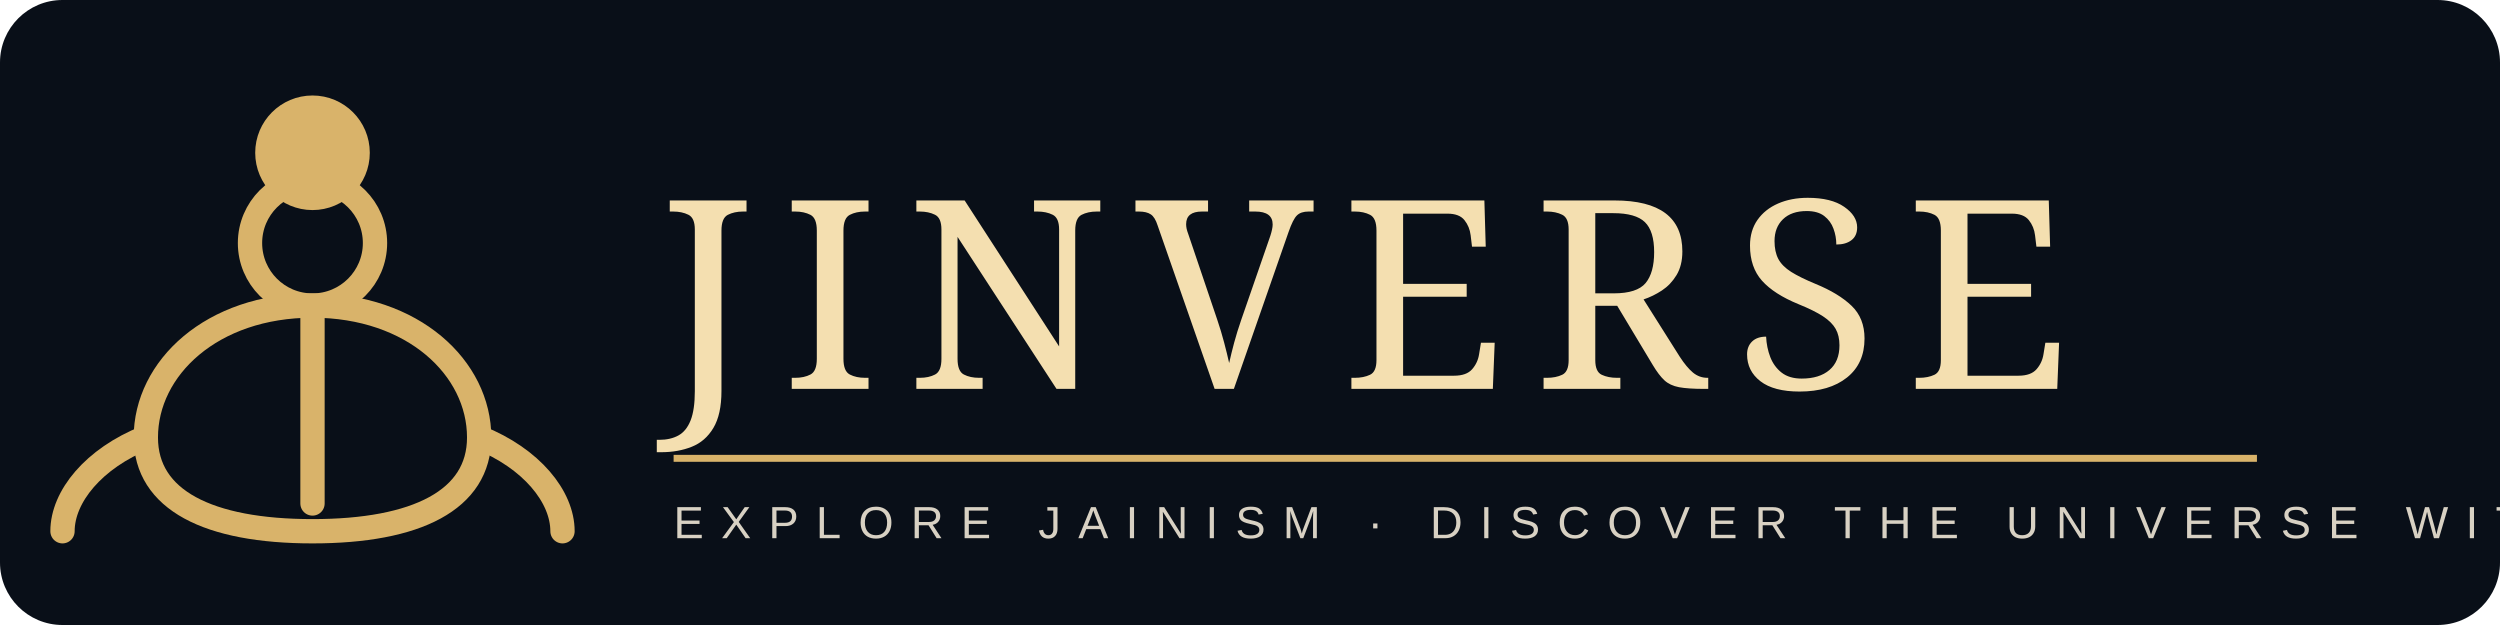
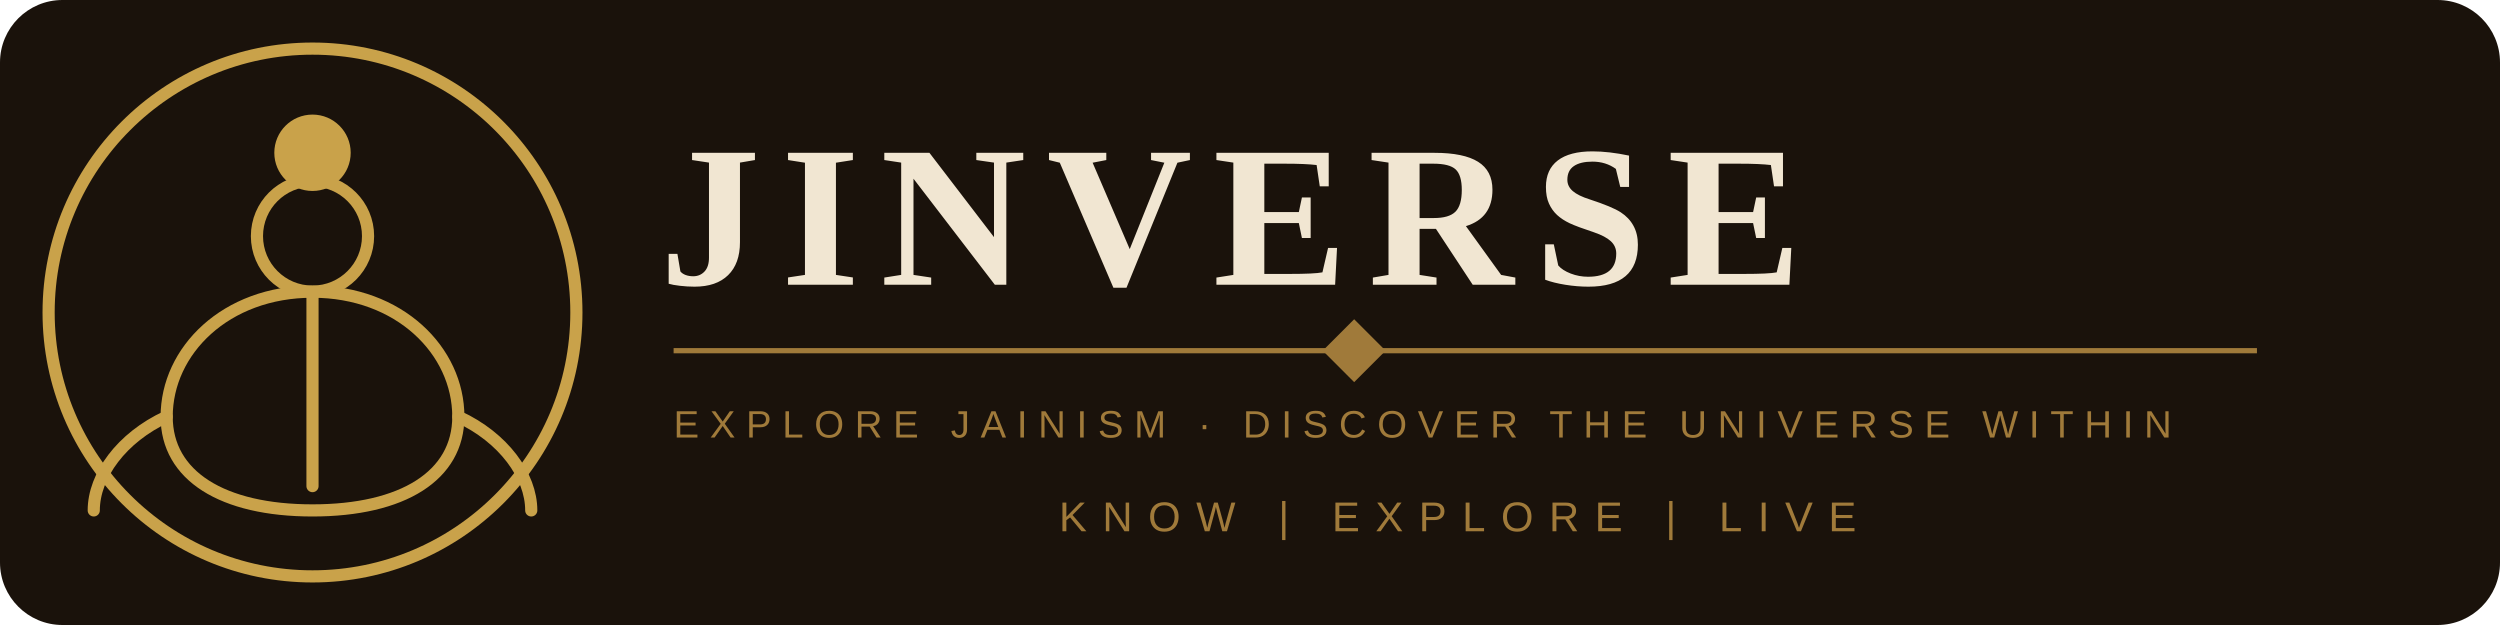
<svg xmlns="http://www.w3.org/2000/svg" viewBox="0 0 720 180" role="img" aria-labelledby="title desc">
-   <rect width="720" height="180" rx="18" fill="#090f18" />
-   <g fill="none" stroke="#d9b36a" stroke-width="7" stroke-linecap="round" stroke-linejoin="round">
-     <circle cx="90" cy="44" r="13" fill="#d9b36a" />
-     <circle cx="90" cy="70" r="18" />
-     <path d="M90 88 C61 88 42 106 42 126 C42 144 60 153 90 153 C120 153 138 144 138 126 C138 106 119 88 90 88Z" />
-     <path d="M90 89V145" />
-     <path d="M42 126 C27 132 18 143 18 153" />
-     <path d="M138 126 C153 132 162 143 162 153" />
+   <rect width="720" height="180" rx="18" fill="#1A120B" />
+   <g fill="none" stroke="#C9A24A" stroke-width="3.5" stroke-linecap="round" stroke-linejoin="round">
+     <circle cx="90" cy="90" r="76" />
+     <circle cx="90" cy="44" r="11" fill="#C9A24A" stroke="none" />
+     <circle cx="90" cy="68" r="16" />
+     <path d="M90 84 C65 84 48 101 48 120 C48 137 64 147 90 147 C116 147 132 137 132 120 C132 101 115 84 90 84Z" />
+     <path d="M90 85V140" />
+     <path d="M48 120 C35 126 27 137 27 147" />
+     <path d="M132 120 C145 126 153 137 153 147" />
  </g>
-   <text x="190" y="112" fill="#f4dfb0" font-family="Georgia,serif" font-size="76" letter-spacing="8">JINVERSE</text>
-   <path d="M194 132H650" stroke="#d9b36a" stroke-width="2" />
-   <text x="194" y="155" fill="#d8d1c3" font-family="Arial,sans-serif" font-size="13" letter-spacing="5">EXPLORE JAINISM · DISCOVER THE UNIVERSE WITHIN</text>
+   <text x="190" y="82" fill="#F1E6D2" font-family="Georgia, 'Times New Roman', serif" font-size="58" font-weight="600" letter-spacing="6">JINVERSE</text>
+   <g stroke="#A07A3A" stroke-width="1.5" fill="#A07A3A">
+     <path d="M194 101H382" />
+     <path d="M398 101H650" />
+     <path d="M390 93L398 101L390 109L382 101Z" />
+   </g>
+   <text x="194" y="126" fill="#A07A3A" font-family="Arial, Helvetica, sans-serif" font-size="11" letter-spacing="3.1">EXPLORE JAINISM · DISCOVER THE UNIVERSE WITHIN</text>
+   <text x="305" y="153" fill="#A07A3A" font-family="Arial, Helvetica, sans-serif" font-size="12" letter-spacing="4.5">KNOW  |  EXPLORE  |  LIVE</text>
</svg>
